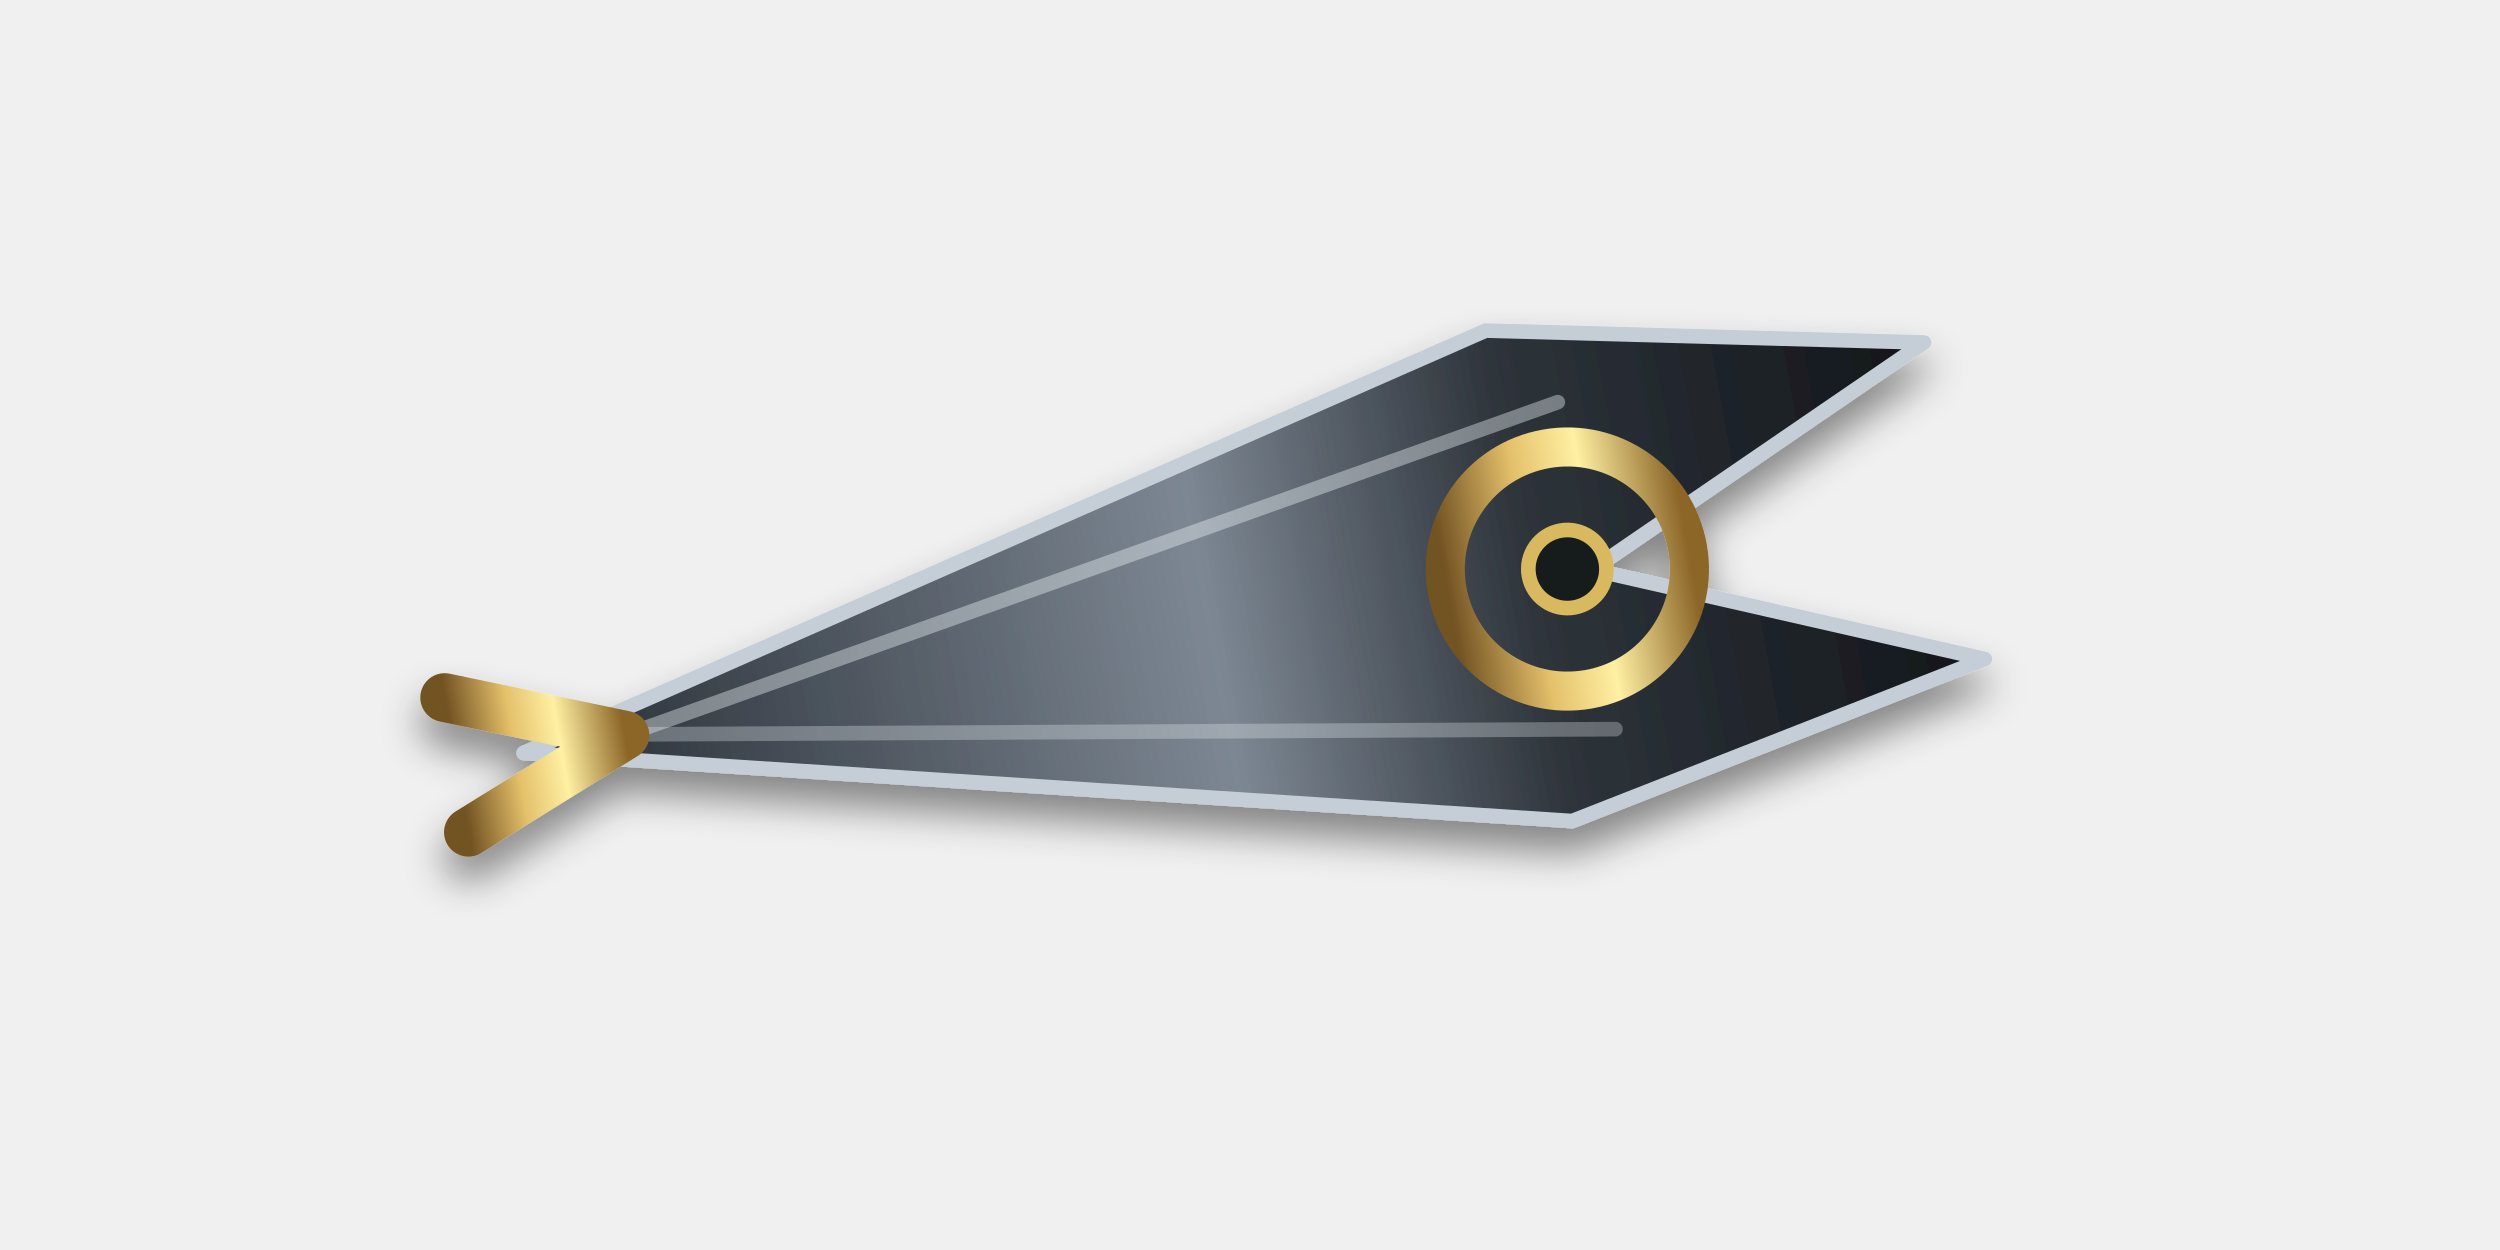
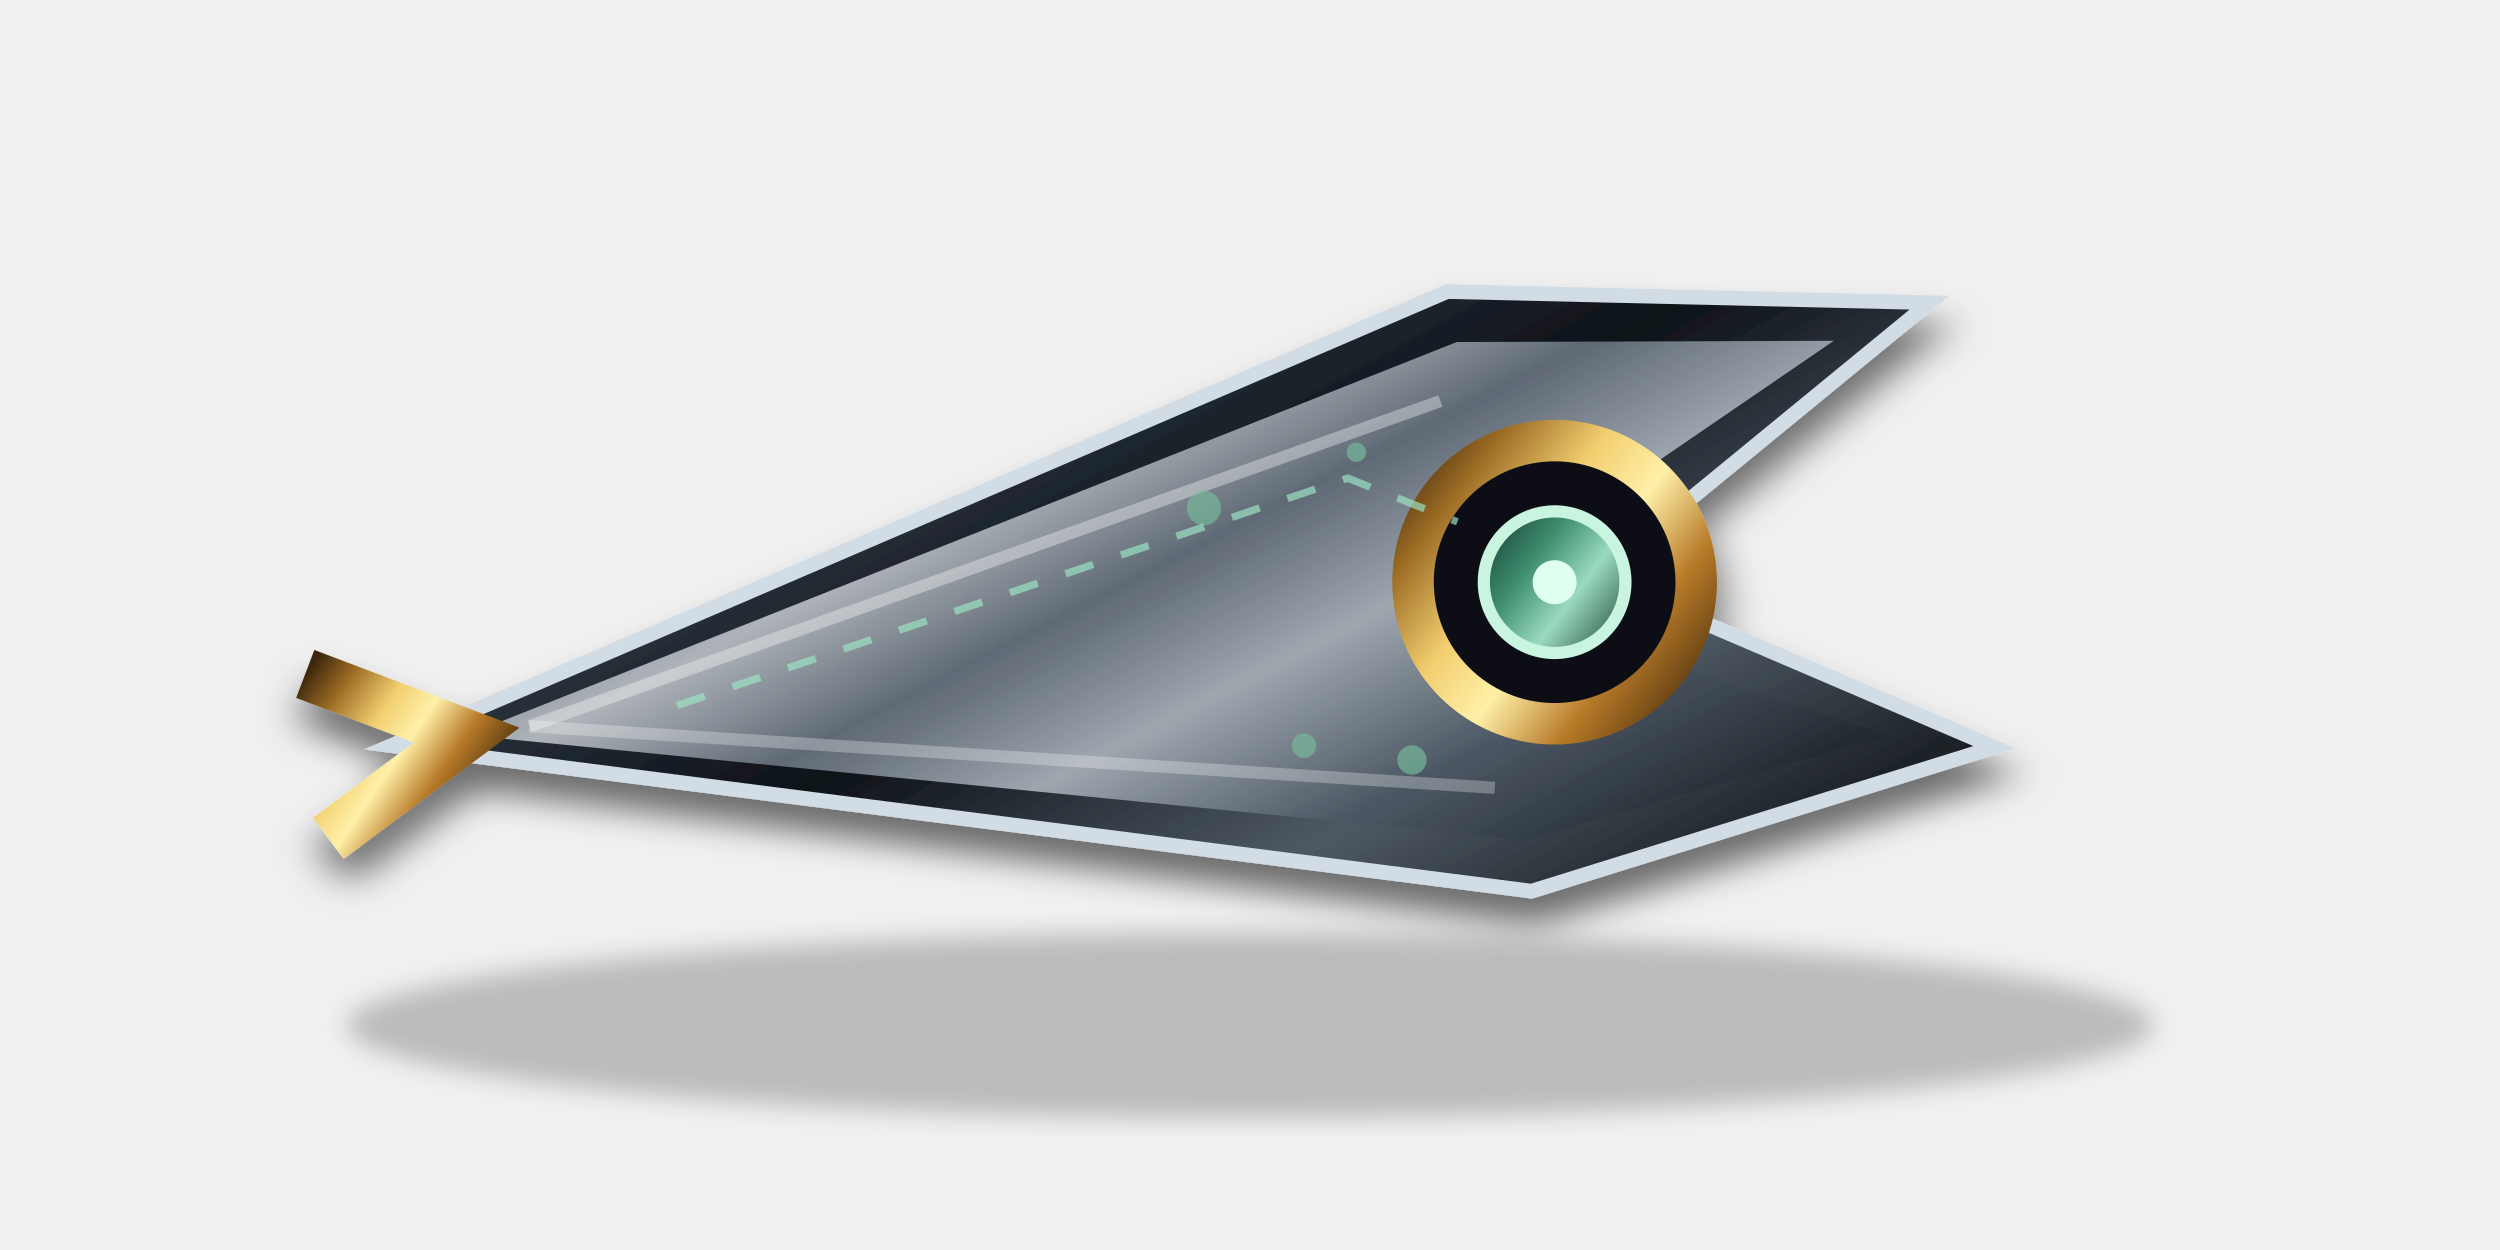
- <svg xmlns="http://www.w3.org/2000/svg" width="512" height="256" viewBox="0 0 512 256">
+ <svg xmlns="http://www.w3.org/2000/svg" width="1024" height="512" viewBox="0 0 1024 512" role="img" aria-label="암기 마스터 무기">
  <defs>
-     <linearGradient id="steel" x1="0" x2="1">
-       <stop offset="0" stop-color="#707a86" />
-       <stop offset=".25" stop-color="#e9edf2" />
-       <stop offset=".55" stop-color="#aeb8c4" />
-       <stop offset=".8" stop-color="#f7f8f9" />
-       <stop offset="1" stop-color="#65717e" />
+     <linearGradient id="steel" x1="0" y1="0" x2="1" y2="1">
+       <stop stop-color="#161d24" />
+       <stop offset=".12" stop-color="#7c8997" />
+       <stop offset=".29" stop-color="#f7fbff" />
+       <stop offset=".43" stop-color="#8996a4" />
+       <stop offset=".58" stop-color="#dce5ed" />
+       <stop offset=".76" stop-color="#4a5663" />
+       <stop offset="1" stop-color="#11171d" />
    </linearGradient>
-     <linearGradient id="darksteel" x1="0" x2="1">
-       <stop stop-color="#242a31" />
-       <stop offset=".48" stop-color="#7d8793" />
-       <stop offset=".7" stop-color="#2e343b" />
-       <stop offset="1" stop-color="#111519" />
+     <linearGradient id="steelEdge" x1="0" x2="1">
+       <stop stop-color="#7f8d9a" />
+       <stop offset=".18" stop-color="#fff" />
+       <stop offset=".5" stop-color="#b9c6d0" />
+       <stop offset=".8" stop-color="#f9fbff" />
+       <stop offset="1" stop-color="#596574" />
    </linearGradient>
-     <linearGradient id="gold" x1="0" x2="1">
-       <stop stop-color="#725223" />
-       <stop offset=".35" stop-color="#e4c06a" />
-       <stop offset=".62" stop-color="#fff0a3" />
-       <stop offset="1" stop-color="#8c6628" />
+     <linearGradient id="blackSteel" x1="0" y1="0" x2="1" y2="1">
+       <stop stop-color="#07090d" />
+       <stop offset=".2" stop-color="#313a45" />
+       <stop offset=".46" stop-color="#0d1218" />
+       <stop offset=".72" stop-color="#4e5964" />
+       <stop offset="1" stop-color="#07090c" />
    </linearGradient>
-     <linearGradient id="wood" x1="0" x2="1">
-       <stop stop-color="#2d1a11" />
-       <stop offset=".5" stop-color="#74503a" />
-       <stop offset="1" stop-color="#25150e" />
+     <linearGradient id="gold" x1="0" y1="0" x2="1" y2="1">
+       <stop stop-color="#3c270c" />
+       <stop offset=".17" stop-color="#9d6c25" />
+       <stop offset=".38" stop-color="#f2cf70" />
+       <stop offset=".55" stop-color="#fff0a8" />
+       <stop offset=".75" stop-color="#b77a28" />
+       <stop offset="1" stop-color="#42290c" />
    </linearGradient>
-     <filter id="shadow">
-       <feGaussianBlur in="SourceAlpha" stdDeviation="4" />
-       <feOffset dy="5" />
+     <linearGradient id="jade" x1="0" y1="0" x2="1" y2="1">
+       <stop stop-color="#123329" />
+       <stop offset=".35" stop-color="#3e8e70" />
+       <stop offset=".62" stop-color="#9adac0" />
+       <stop offset="1" stop-color="#16382c" />
+     </linearGradient>
+     <linearGradient id="wood" x1="0" y1="0" x2="1" y2="0">
+       <stop stop-color="#140b08" />
+       <stop offset=".18" stop-color="#4f2b1d" />
+       <stop offset=".5" stop-color="#99603a" />
+       <stop offset=".72" stop-color="#4d2a1a" />
+       <stop offset="1" stop-color="#130a07" />
+     </linearGradient>
+     <linearGradient id="leather" x1="0" y1="0" x2="1" y2="1">
+       <stop stop-color="#180b08" />
+       <stop offset=".3" stop-color="#743b28" />
+       <stop offset=".54" stop-color="#b06a47" />
+       <stop offset=".8" stop-color="#4c241a" />
+       <stop offset="1" stop-color="#130908" />
+     </linearGradient>
+     <radialGradient id="gem">
+       <stop stop-color="#fffbe4" />
+       <stop offset=".18" stop-color="#9ee9ff" />
+       <stop offset=".45" stop-color="#3f8fb1" />
+       <stop offset="1" stop-color="#163244" />
+     </radialGradient>
+     <pattern id="damascus" width="36" height="20" patternUnits="userSpaceOnUse" patternTransform="rotate(-8)">
+       <path d="M-8 5 Q8 -2 24 5 T56 5M-8 15 Q8 8 24 15 T56 15" fill="none" stroke="#fff" stroke-opacity=".09" stroke-width="2" />
+     </pattern>
+     <pattern id="wrap" width="20" height="20" patternUnits="userSpaceOnUse" patternTransform="rotate(35)">
+       <path d="M0 0V20" stroke="#d5a570" stroke-width="5" />
+       <path d="M8 0V20" stroke="#5b2e21" stroke-width="5" />
+     </pattern>
+     <filter id="shadow" x="-30%" y="-30%" width="160%" height="180%">
+       <feGaussianBlur in="SourceAlpha" stdDeviation="8" />
+       <feOffset dy="11" />
      <feComponentTransfer>
-         <feFuncA type="linear" slope=".45" />
+         <feFuncA type="linear" slope=".55" />
      </feComponentTransfer>
      <feMerge>
        <feMergeNode />
        <feMergeNode in="SourceGraphic" />
      </feMerge>
    </filter>
+     <filter id="soft">
+       <feGaussianBlur stdDeviation="5" />
+     </filter>
  </defs>
-   <g filter="url(#shadow)" stroke-linecap="round" stroke-linejoin="round">
-     <g transform="rotate(-10 256 128)">
-       <path d="M105 128 L314 77 L402 95 L327 129 L403 161 L314 179 Z" fill="url(#darksteel)" stroke="#c5ced7" stroke-width="3" />
-       <path d="M126 128 L326 94" stroke="#eef4f7" opacity=".4" stroke-width="3" />
-       <path d="M127 128 L326 162" stroke="#eef4f7" opacity=".3" stroke-width="3" />
-       <circle cx="322" cy="128" r="25" fill="none" stroke="url(#gold)" stroke-width="8" />
-       <circle cx="322" cy="128" r="8" fill="#171b1f" stroke="#d9b95f" stroke-width="3" />
-       <path d="M91 114 L126 128 L91 142" fill="none" stroke="url(#gold)" stroke-width="10" />
+   <ellipse cx="512" cy="420" rx="370" ry="38" fill="#000" opacity=".22" filter="url(#soft)" />
+   <g filter="url(#shadow)" transform="rotate(-8 512 256)">
+     <path d="M157 256 L611 132 L806 164 L655 256 L807 348 L611 380 Z" fill="url(#blackSteel)" stroke="#d2dce5" stroke-width="6" />
+     <path d="M188 256 L612 153 L765 174 L636 238 H584 L636 274 L764 337 L612 359 Z" fill="url(#steel)" opacity=".66" />
+     <path d="M214 256 L602 176" stroke="#fff" stroke-width="5" stroke-opacity=".35" />
+     <path d="M214 256 L602 336" stroke="#fff" stroke-width="5" stroke-opacity=".28" />
+     <circle cx="638" cy="256" r="58" fill="#0b1112" stroke="url(#gold)" stroke-width="17" />
+     <circle cx="638" cy="256" r="29" fill="url(#jade)" stroke="#c9f4df" stroke-width="5" />
+     <circle cx="638" cy="256" r="9" fill="#dffff0" />
+     <path d="M126 222 L188 256 L126 290" fill="none" stroke="url(#gold)" stroke-width="21" />
+     <g fill="#75b89a" opacity=".68">
+       <circle cx="500" cy="206" r="7" />
+       <circle cx="527" cy="308" r="5" />
+       <circle cx="565" cy="192" r="4" />
+       <circle cx="570" cy="320" r="6" />
    </g>
+     <path d="M275 256 L560 202 L602 226" fill="none" stroke="#9be5c5" stroke-width="3" stroke-dasharray="12 12" opacity=".68" />
  </g>
</svg>
